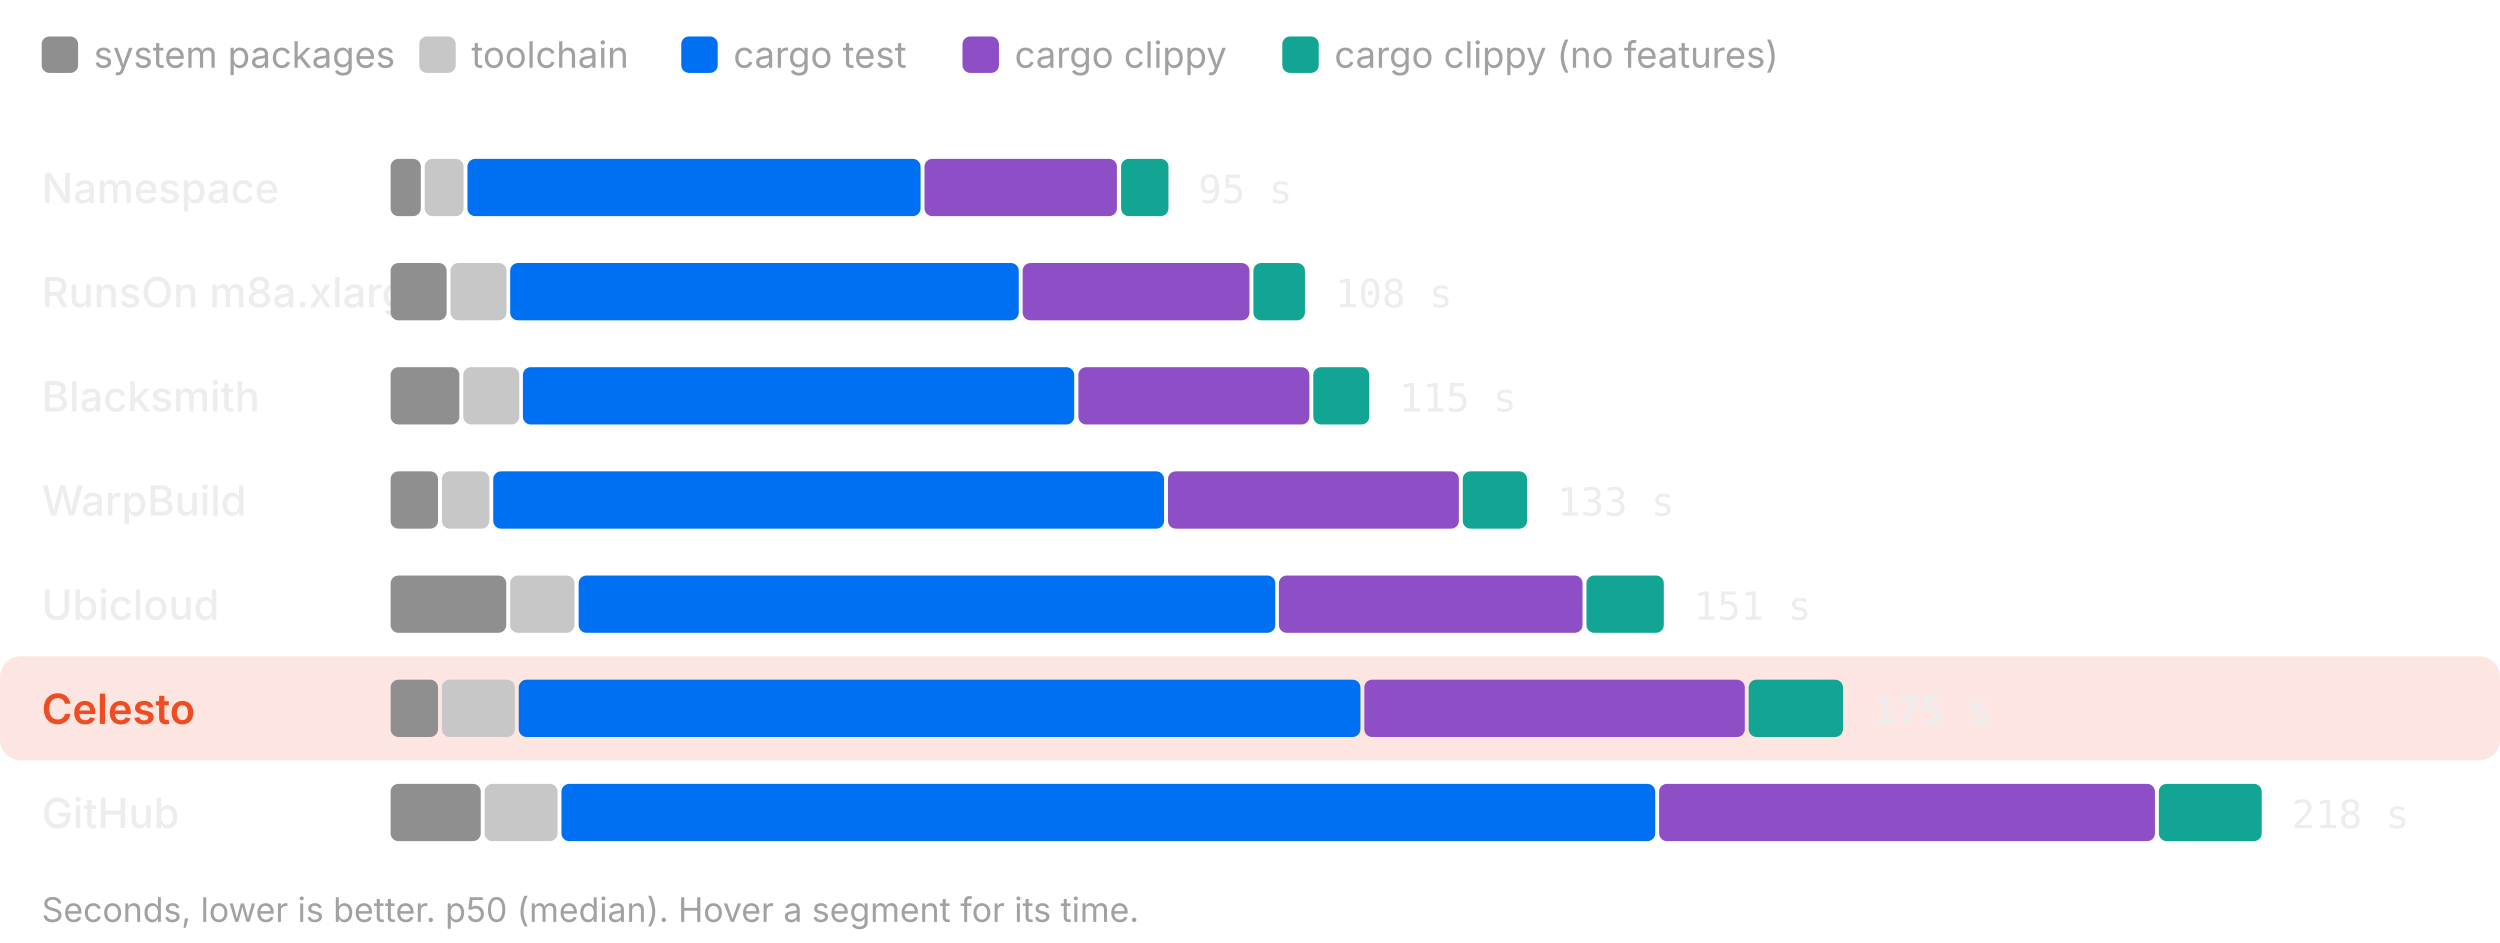
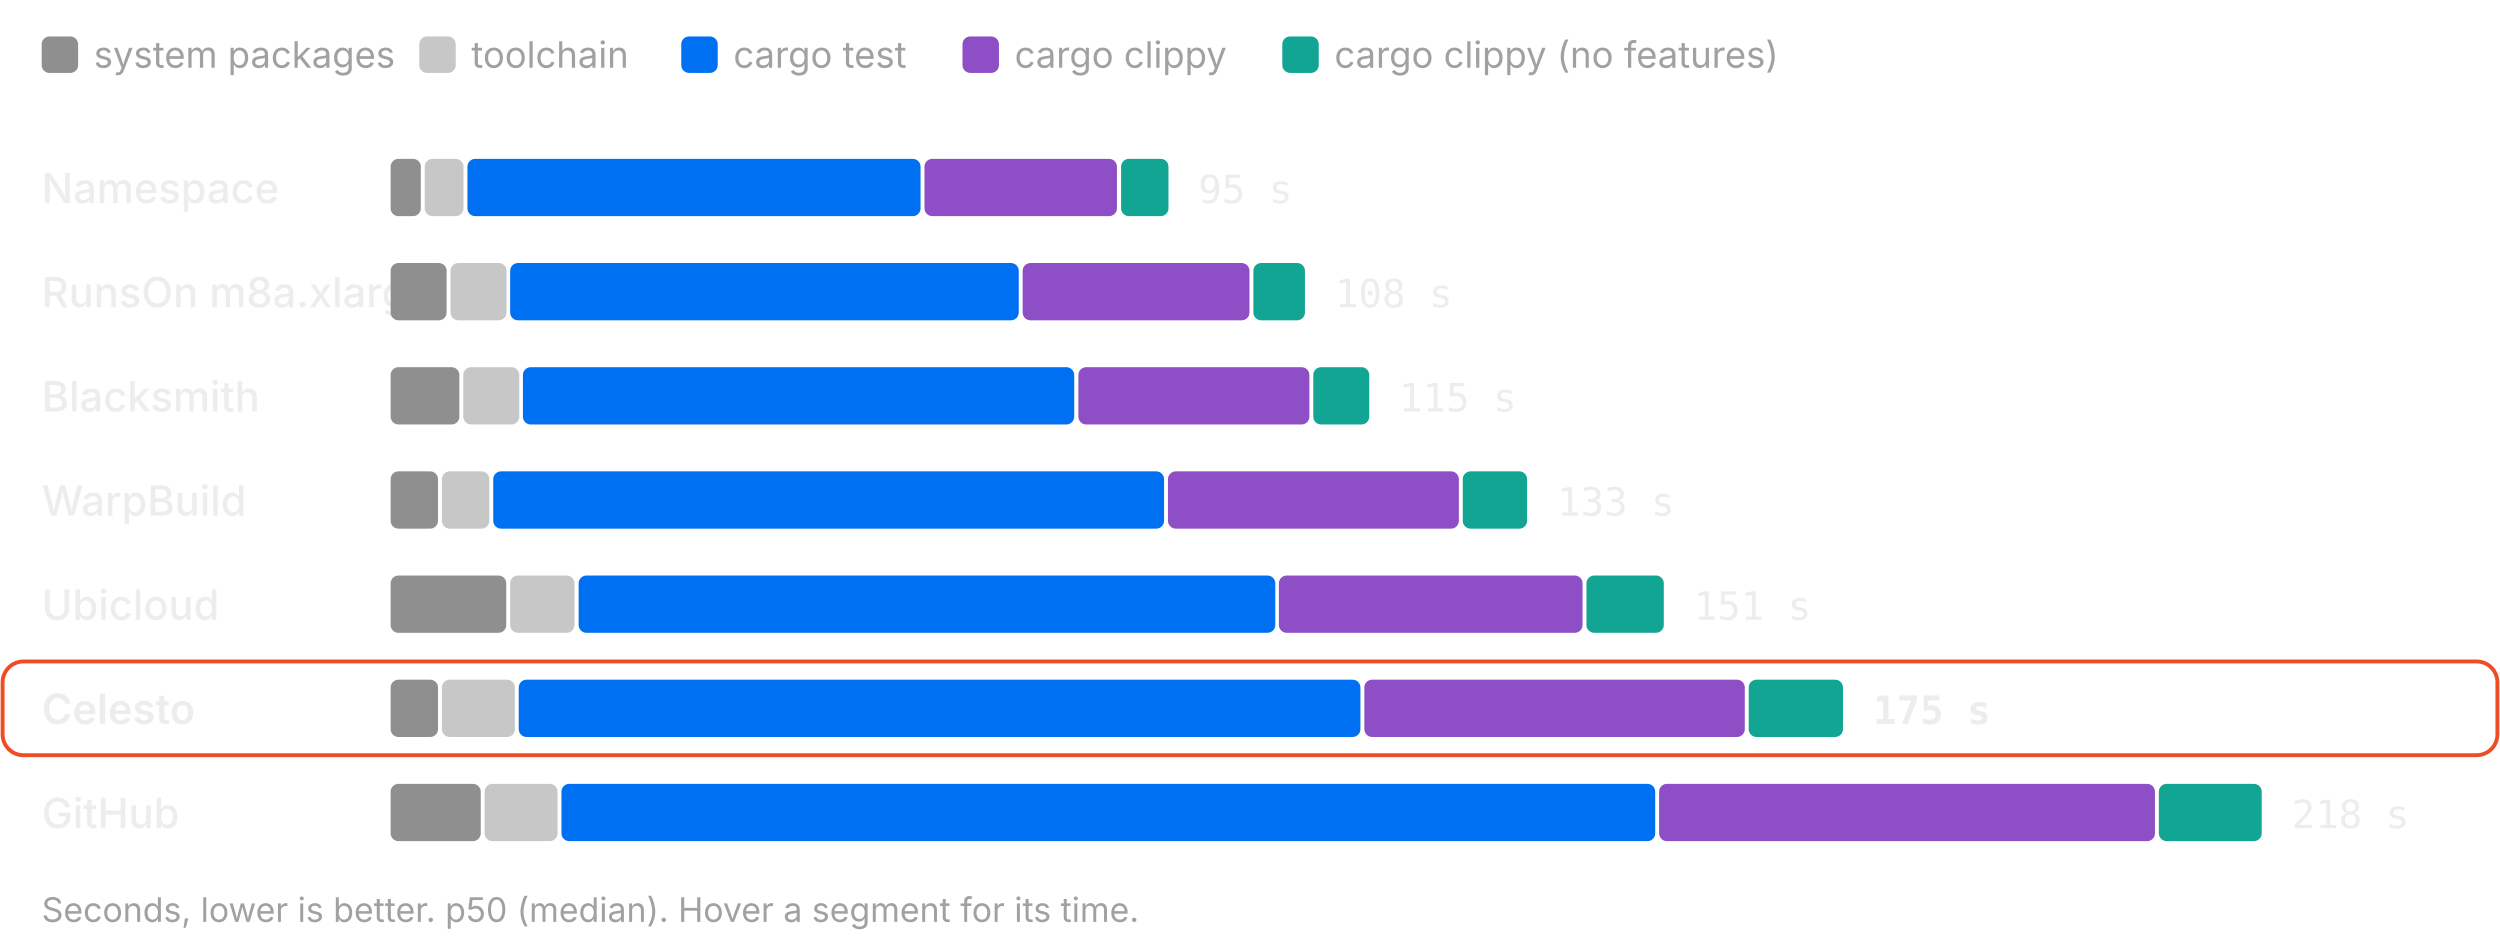
<svg xmlns="http://www.w3.org/2000/svg" viewBox="0 0 960 362" font-family="Geist,Inter,-apple-system,BlinkMacSystemFont,Segoe UI,sans-serif">
-   <style>.t{fill:#ededed}.m{fill:#a1a1a1}.hl{fill:#F04C24;fill-opacity:.14}.n{fill:#8f8f8f;fill-opacity:.16}</style>
+   <style>.t{fill:#ededed}.m{fill:#a1a1a1}.n{fill:#8f8f8f;fill-opacity:.16}</style>
  <rect x="16" y="14" width="14" height="14" rx="3" fill="#8f8f8f" />
  <text x="36" y="26" font-size="14" class="m">system packages</text>
  <rect x="161" y="14" width="14" height="14" rx="3" fill="#c7c7c7" />
  <text x="181" y="26" font-size="14" class="m">toolchain</text>
  <rect x="261.6" y="14" width="14" height="14" rx="3" fill="#0070f3" />
  <text x="281.6" y="26" font-size="14" class="m">cargo test</text>
  <rect x="369.6" y="14" width="14" height="14" rx="3" fill="#8e4ec6" />
  <text x="389.6" y="26" font-size="14" class="m">cargo clippy</text>
  <rect x="492.4" y="14" width="14" height="14" rx="3" fill="#12a594" />
  <text x="512.4" y="26" font-size="14" class="m">cargo clippy (no features)</text>
  <text x="16" y="78" font-size="16" font-weight="500" class="t">Namespace</text>
  <rect x="150.0" y="61" width="11.6" height="22" rx="3" fill="#8f8f8f" />
  <rect x="163.1" y="61" width="14.9" height="22" rx="3" fill="#c7c7c7" />
  <rect x="179.5" y="61" width="174.0" height="22" rx="3" fill="#0070f3" />
  <rect x="355.0" y="61" width="73.9" height="22" rx="3" fill="#8e4ec6" />
  <rect x="430.5" y="61" width="18.2" height="22" rx="3" fill="#12a594" />
  <text x="460.137" y="78" font-size="15" font-weight="400" font-family="Geist Mono,SFMono-Regular,Menlo,Consolas,monospace" class="t">95 s</text>
  <text x="16" y="118" font-size="16" font-weight="500" class="t">RunsOn m8a.xlarge</text>
  <rect x="150.0" y="101" width="21.5" height="22" rx="3" fill="#8f8f8f" />
  <rect x="173.0" y="101" width="21.5" height="22" rx="3" fill="#c7c7c7" />
  <rect x="195.9" y="101" width="195.3" height="22" rx="3" fill="#0070f3" />
  <rect x="392.7" y="101" width="87.1" height="22" rx="3" fill="#8e4ec6" />
  <rect x="481.3" y="101" width="19.8" height="22" rx="3" fill="#12a594" />
  <text x="512.62" y="118" font-size="15" font-weight="400" font-family="Geist Mono,SFMono-Regular,Menlo,Consolas,monospace" class="t">108 s</text>
  <text x="16" y="158" font-size="16" font-weight="500" class="t">Blacksmith</text>
  <rect x="150.0" y="141" width="26.4" height="22" rx="3" fill="#8f8f8f" />
  <rect x="177.9" y="141" width="21.5" height="22" rx="3" fill="#c7c7c7" />
  <rect x="200.8" y="141" width="211.7" height="22" rx="3" fill="#0070f3" />
  <rect x="414.1" y="141" width="88.7" height="22" rx="3" fill="#8e4ec6" />
  <rect x="504.3" y="141" width="21.5" height="22" rx="3" fill="#12a594" />
  <text x="537.221" y="158" font-size="15" font-weight="400" font-family="Geist Mono,SFMono-Regular,Menlo,Consolas,monospace" class="t">115 s</text>
  <text x="16" y="198" font-size="16" font-weight="500" class="t">WarpBuild</text>
  <rect x="150.0" y="181" width="18.2" height="22" rx="3" fill="#8f8f8f" />
  <rect x="169.7" y="181" width="18.2" height="22" rx="3" fill="#c7c7c7" />
  <rect x="189.4" y="181" width="257.6" height="22" rx="3" fill="#0070f3" />
  <rect x="448.5" y="181" width="111.7" height="22" rx="3" fill="#8e4ec6" />
  <rect x="561.7" y="181" width="24.7" height="22" rx="3" fill="#12a594" />
  <text x="597.904" y="198" font-size="15" font-weight="400" font-family="Geist Mono,SFMono-Regular,Menlo,Consolas,monospace" class="t">133 s</text>
  <text x="16" y="238" font-size="16" font-weight="500" class="t">Ubicloud</text>
  <rect x="150.0" y="221" width="44.4" height="22" rx="3" fill="#8f8f8f" />
  <rect x="195.9" y="221" width="24.7" height="22" rx="3" fill="#c7c7c7" />
  <rect x="222.2" y="221" width="267.5" height="22" rx="3" fill="#0070f3" />
  <rect x="491.1" y="221" width="116.6" height="22" rx="3" fill="#8e4ec6" />
  <rect x="609.2" y="221" width="29.7" height="22" rx="3" fill="#12a594" />
  <text x="650.387" y="238" font-size="15" font-weight="400" font-family="Geist Mono,SFMono-Regular,Menlo,Consolas,monospace" class="t">151 s</text>
-   <rect x="0" y="252" width="960" height="40" rx="8" class="hl" />
-   <text x="16" y="278" font-size="16" font-weight="600" fill="#F04C24">Celesto</text>
+   <rect x="1" y="254" width="958" height="36" rx="8" fill="none" stroke="#F04C24" stroke-width="1.5" />
+   <text x="16" y="278" font-size="16" font-weight="600" class="t">Celesto</text>
  <rect x="150.0" y="261" width="18.2" height="22" rx="3" fill="#8f8f8f" />
  <rect x="169.7" y="261" width="28.0" height="22" rx="3" fill="#c7c7c7" />
  <rect x="199.2" y="261" width="323.2" height="22" rx="3" fill="#0070f3" />
  <rect x="523.9" y="261" width="146.1" height="22" rx="3" fill="#8e4ec6" />
  <rect x="671.5" y="261" width="36.2" height="22" rx="3" fill="#12a594" />
  <text x="719.271" y="278" font-size="15" font-weight="600" font-family="Geist Mono,SFMono-Regular,Menlo,Consolas,monospace" class="t">175 s</text>
  <text x="16" y="318" font-size="16" font-weight="500" class="t">GitHub</text>
  <rect x="150.0" y="301" width="34.6" height="22" rx="3" fill="#8f8f8f" />
  <rect x="186.1" y="301" width="28.0" height="22" rx="3" fill="#c7c7c7" />
  <rect x="215.6" y="301" width="420.0" height="22" rx="3" fill="#0070f3" />
  <rect x="637.1" y="301" width="190.4" height="22" rx="3" fill="#8e4ec6" />
  <rect x="829.0" y="301" width="39.5" height="22" rx="3" fill="#12a594" />
  <text x="880" y="318" font-size="15" font-weight="400" font-family="Geist Mono,SFMono-Regular,Menlo,Consolas,monospace" class="t">218 s</text>
  <text x="16" y="354" font-size="13" class="m">Seconds, lower is better. p50 (median). Hover a segment for its time.</text>
</svg>
